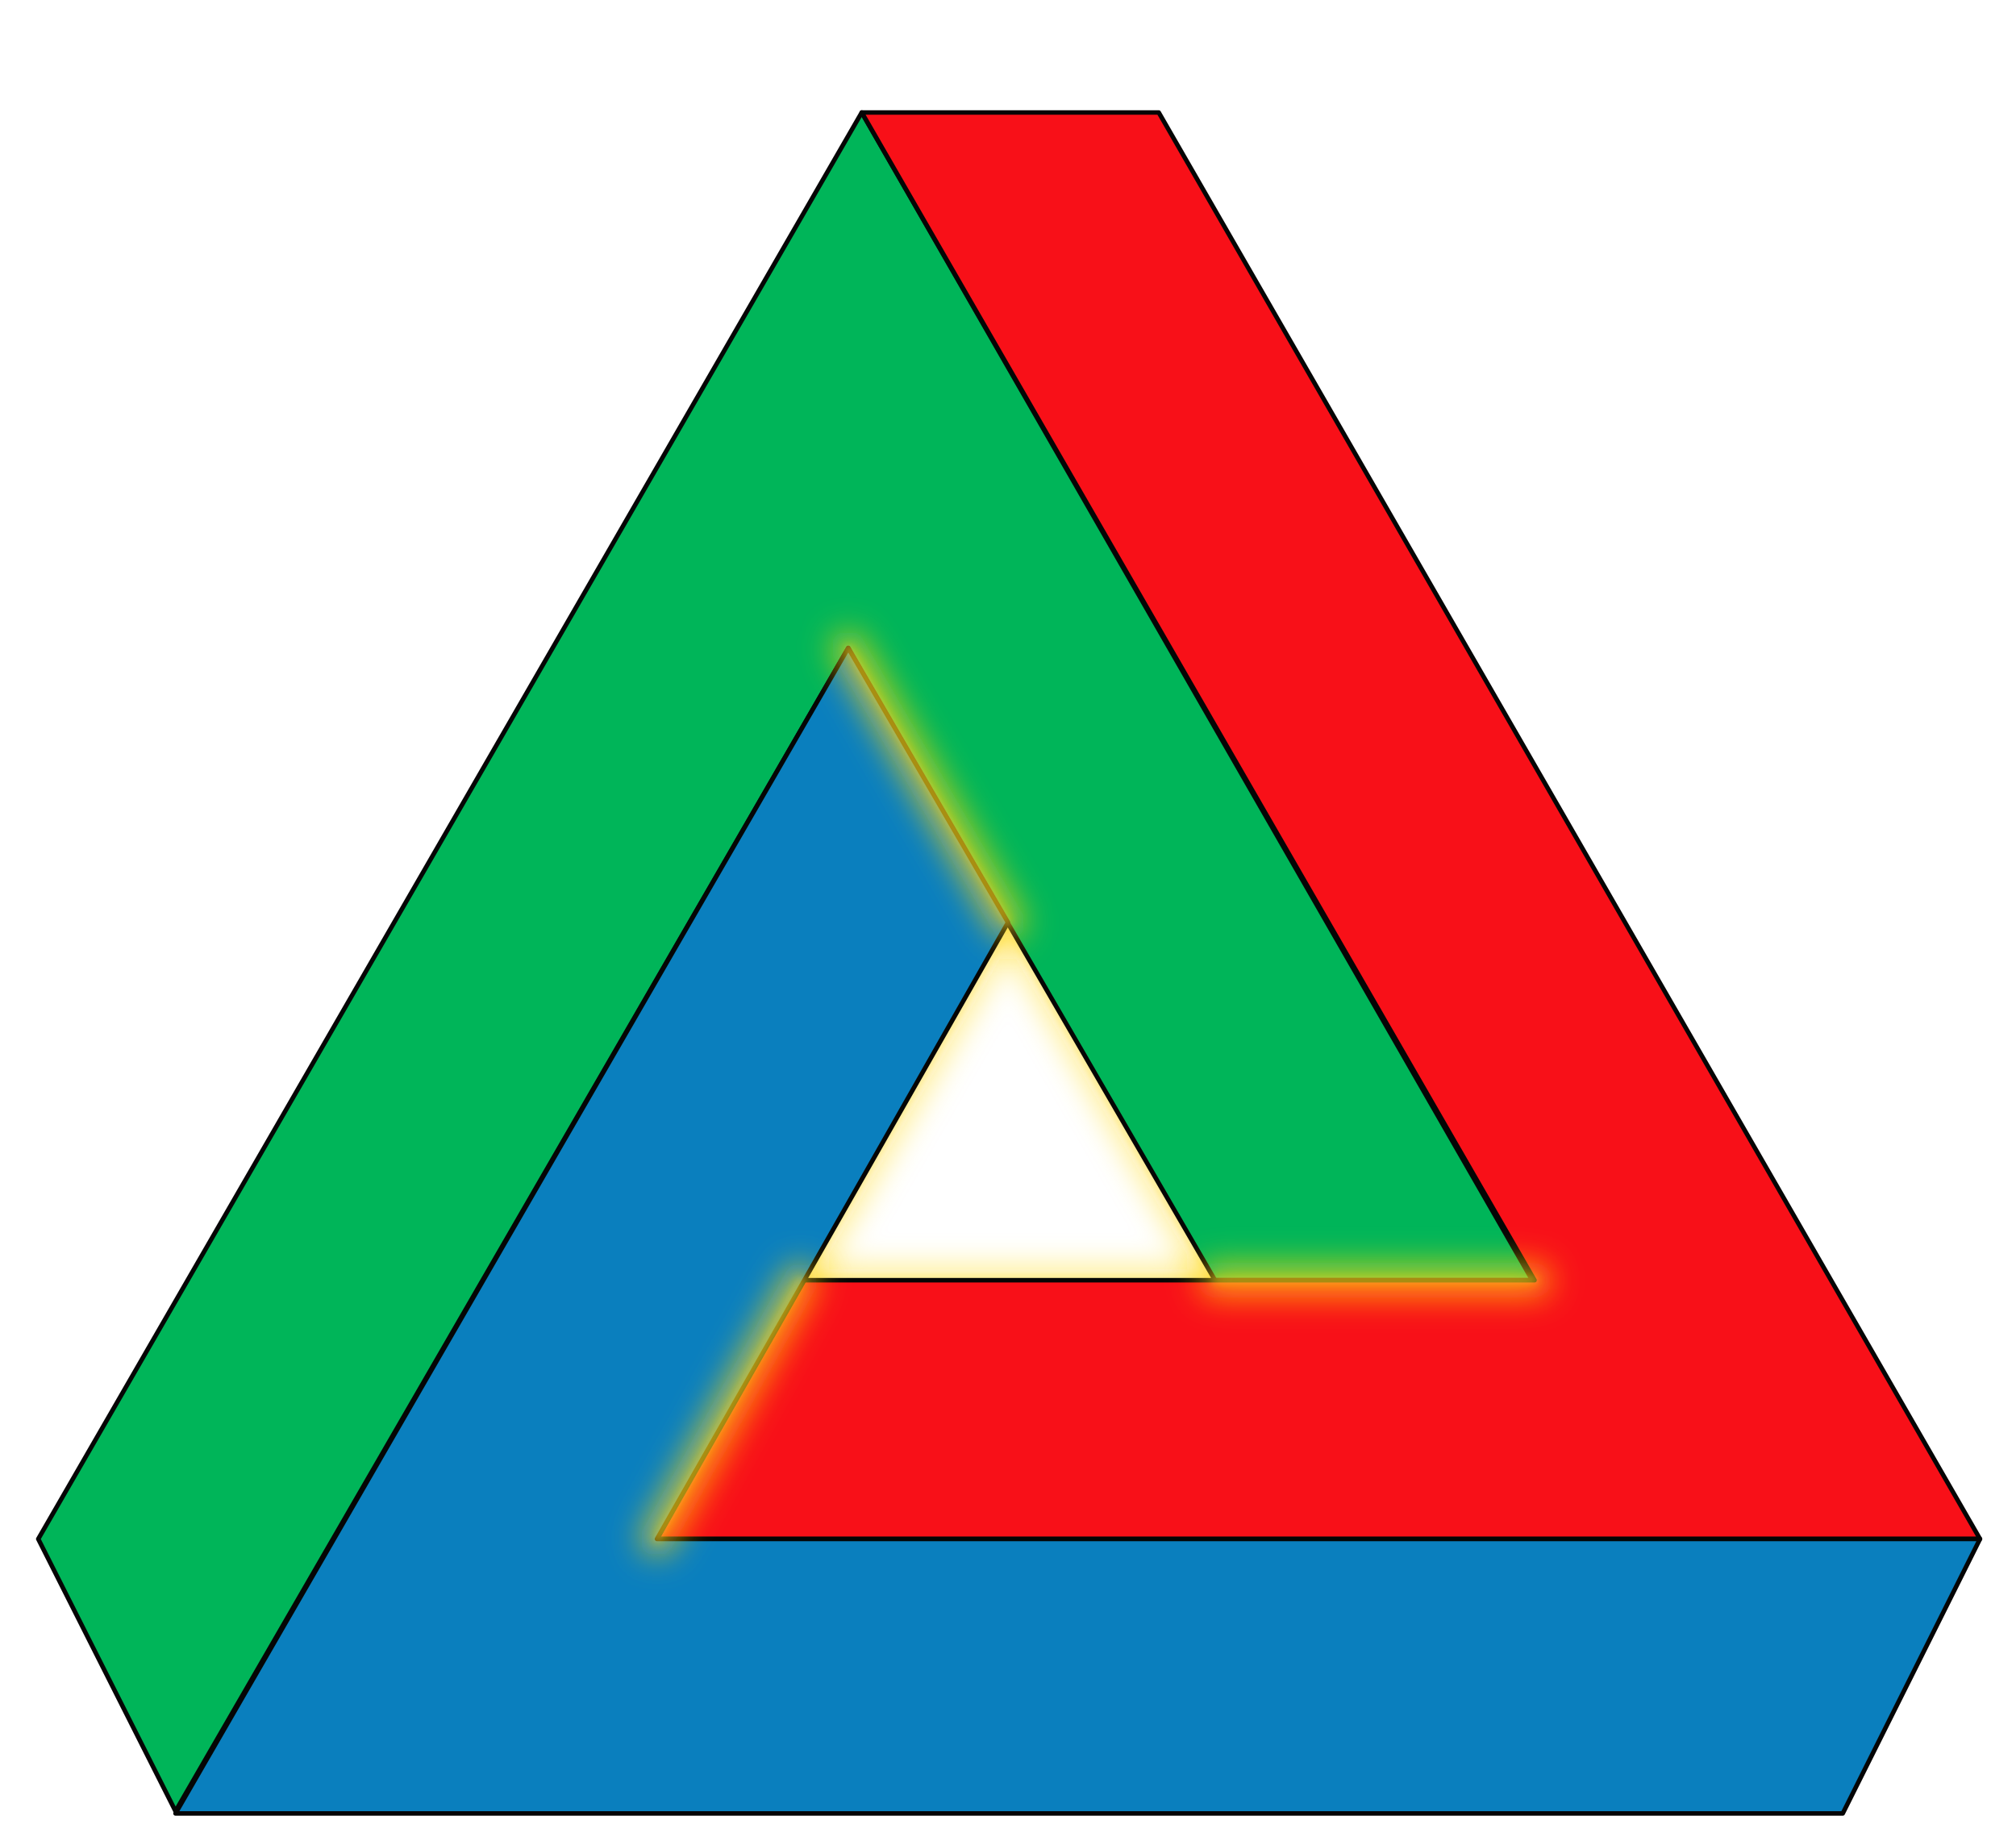
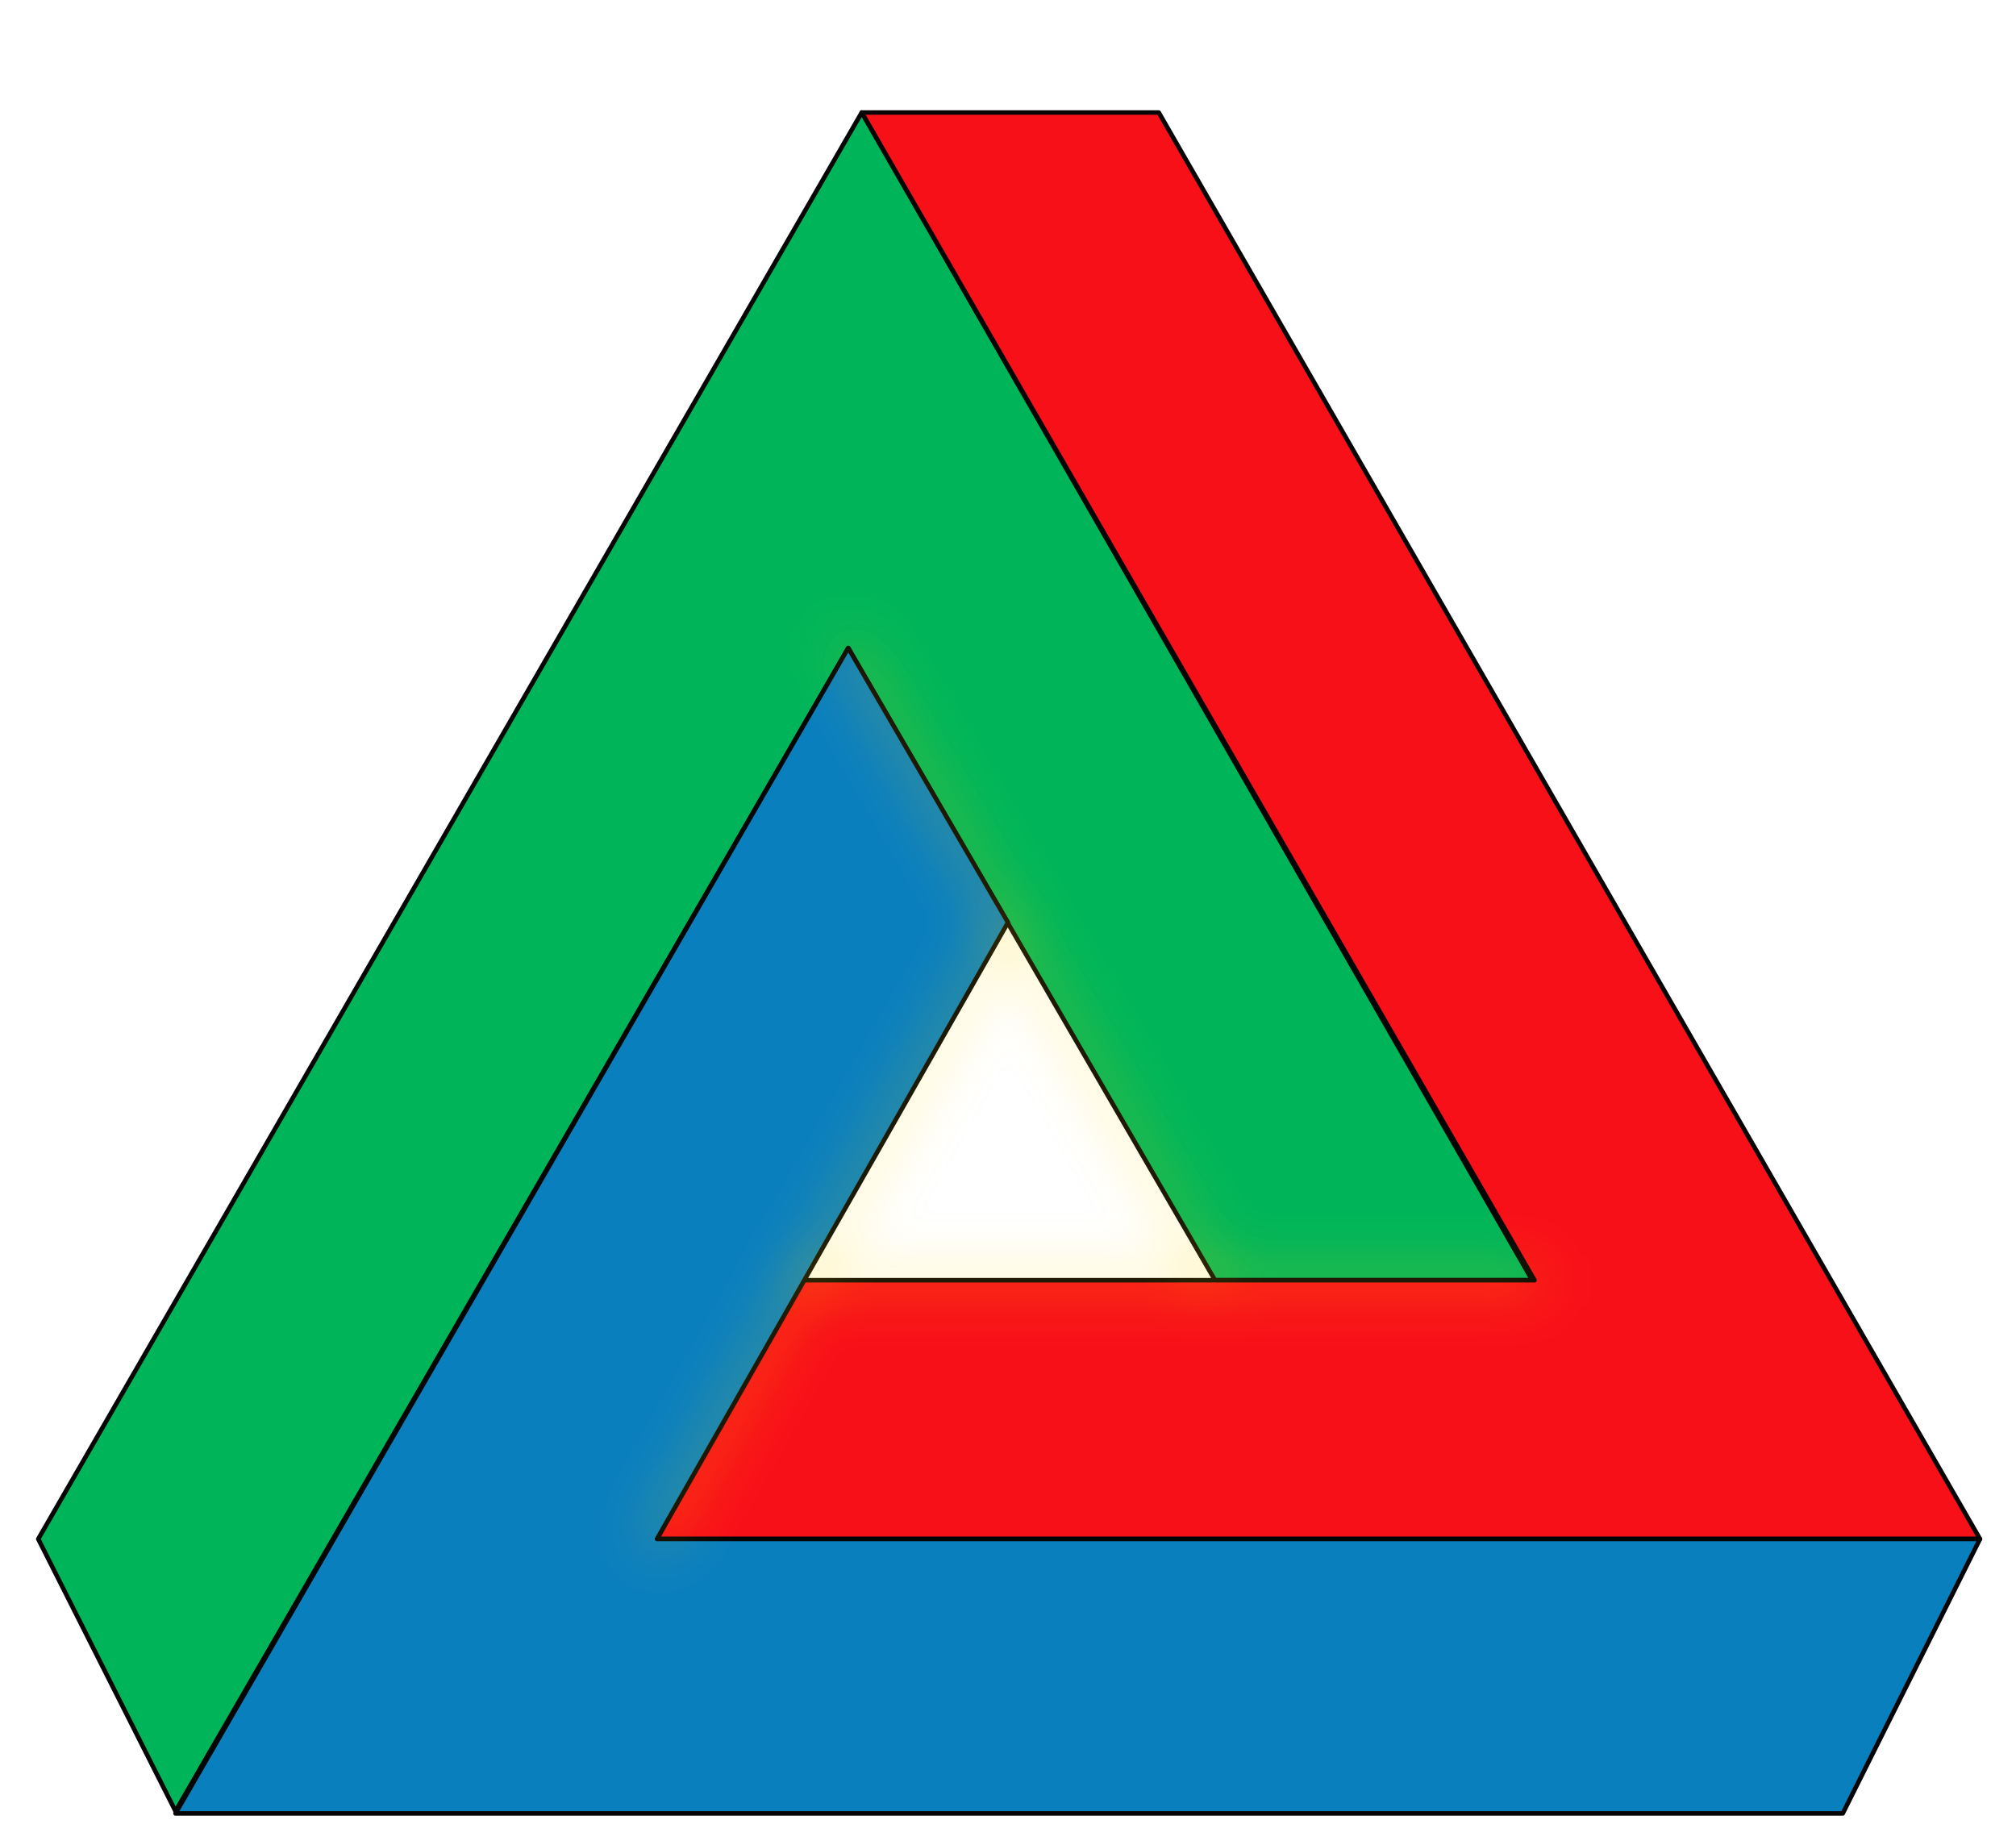
<svg xmlns="http://www.w3.org/2000/svg" viewBox="0 0 896 820" role="img" aria-labelledby="title desc">
  <defs>
-     <clipPath id="inner-void">
-       <path d="M 448 410 L 540 569 L 356 569 Z" />
-     </clipPath>
-     <filter id="soft-glow" x="-80%" y="-80%" width="260%" height="260%">
-       <feGaussianBlur stdDeviation="7" />
-     </filter>
-     <filter id="edge-glow" x="-80%" y="-80%" width="260%" height="260%">
-       <feGaussianBlur stdDeviation="2" />
+     <filter id="soft-glow" x="-100%" y="-100%" width="300%" height="300%">
+       <feGaussianBlur stdDeviation="12" />
    </filter>
    <style>
      .face { stroke: #050505; stroke-width: 2; stroke-linejoin: round; }
      
    </style>
  </defs>
-   <g id="inner-edge-glow" class="cycle-glow" clip-path="url(#inner-void)" fill="none" stroke="#FFD619" stroke-linecap="round">
-     <g stroke-width="10" stroke-opacity="0.55" filter="url(#soft-glow)">
-       <path d="M 448 410 L 356 569" />
-       <path d="M 448 410 L 540 569" />
-       <path d="M 356 569 L 540 569" />
-     </g>
-     <g stroke-width="3" stroke-opacity="0.45" filter="url(#edge-glow)">
-       <path d="M 448 410 L 356 569" />
-       <path d="M 448 410 L 540 569" />
-       <path d="M 356 569 L 540 569" />
-     </g>
-   </g>
  <path id="left" class="face cycle-left" fill="#00B559" d="M 383 50 L 681 569 L 540 569 L 377 288 L 78 805 L 17 684 Z" />
  <path id="right" class="face cycle-right" fill="#F81018" d="M 383 50 L 515 50 L 880 684 L 292 684 L 356 569 L 682 569 Z" />
  <path id="base" class="face cycle-base" fill="#0A7FBE" d="M 377 288 L 448 410 L 292 684 L 880 684 L 819 806 L 78 806 Z" />
-   <g id="extended-edge-glow" class="cycle-glow" fill="none" stroke="#FFD619" stroke-linecap="round">
-     <g stroke-width="15" stroke-opacity="0.70" filter="url(#soft-glow)">
-       <path d="M 356 569 L 292 684" />
-       <path d="M 377 288 L 448 410" />
-       <path d="M 540 569 L 682 569" />
-     </g>
-     <g stroke-width="3" stroke-opacity="0.52" filter="url(#edge-glow)">
-       <path d="M 356 569 L 292 684" />
-       <path d="M 377 288 L 448 410" />
-       <path d="M 540 569 L 682 569" />
-     </g>
+   <g id="hidden-face-glow" class="cycle-glow" fill="none" stroke="#FFD619" stroke-linecap="round" stroke-width="7" stroke-opacity="0.40" filter="url(#soft-glow)">
+     <path d="M 448 410 L 292 684" />
+     <path d="M 377 288 L 540 569" />
+     <path d="M 356 569 L 682 569" />
  </g>
</svg>
